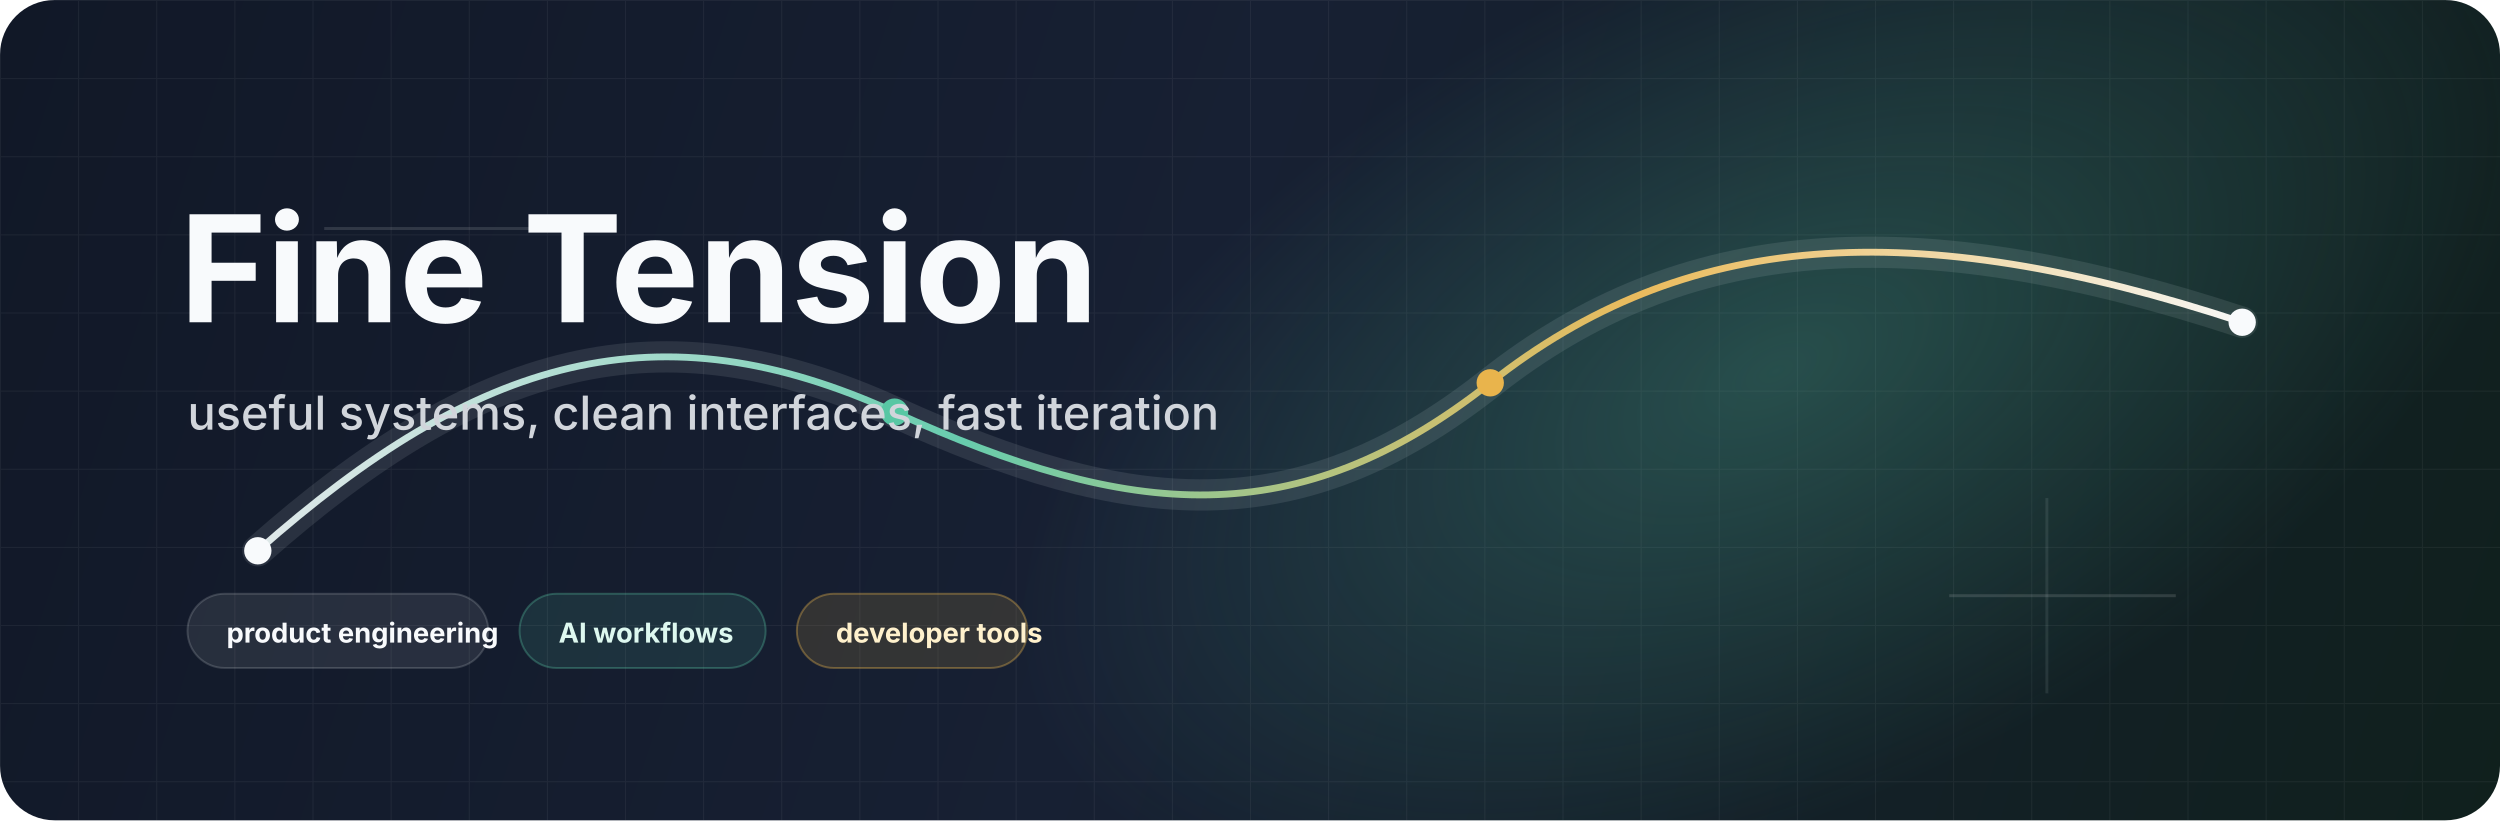
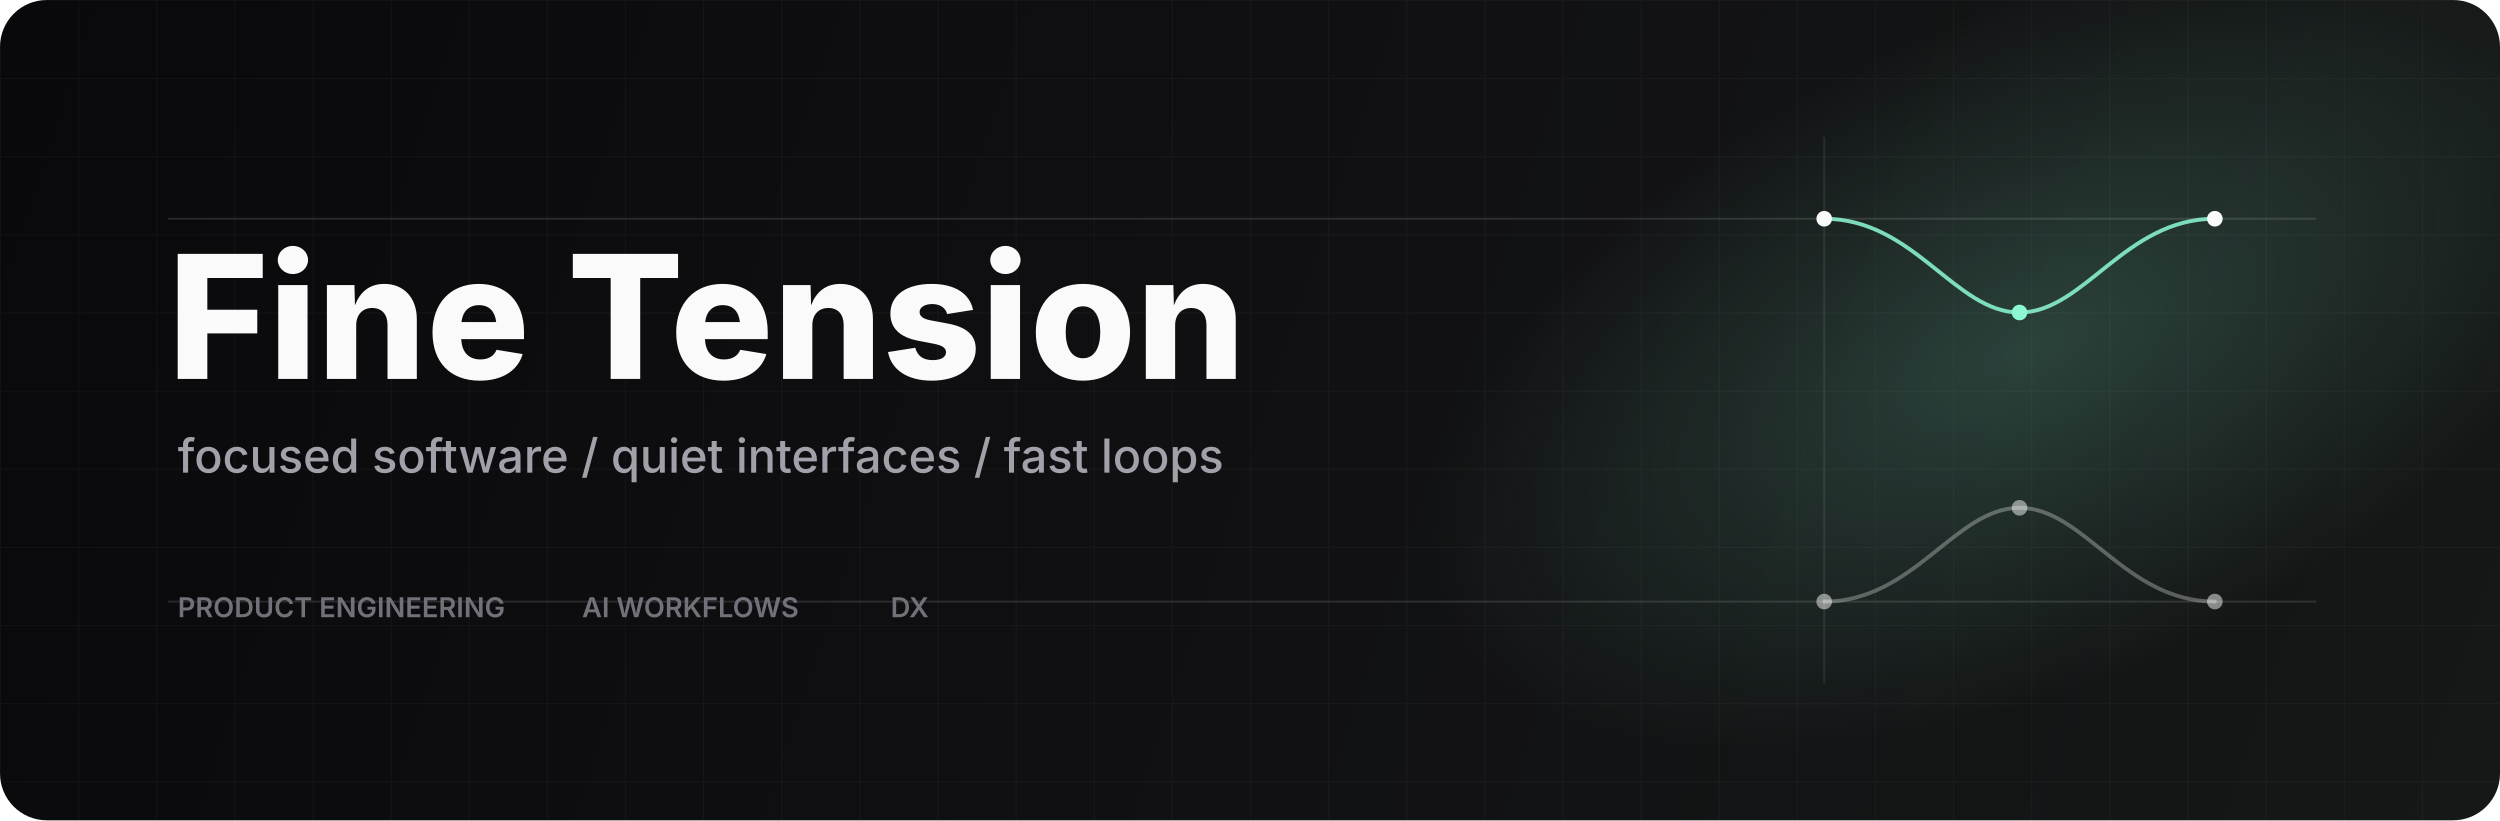
<svg xmlns="http://www.w3.org/2000/svg" width="1280" height="420" viewBox="0 0 1280 420" fill="none" role="img" aria-labelledby="title desc">
  <defs>
    <linearGradient id="bg" x1="0" y1="0" x2="1280" y2="420" gradientUnits="userSpaceOnUse">
-       <stop offset="0" stop-color="#111827" />
-       <stop offset="0.47" stop-color="#172033" />
-       <stop offset="1" stop-color="#10201D" />
+       <stop offset="0" stop-color="#09090B" />
+       <stop offset="0.54" stop-color="#111113" />
+       <stop offset="1" stop-color="#151817" />
    </linearGradient>
-     <linearGradient id="line" x1="160" y1="88" x2="1120" y2="332" gradientUnits="userSpaceOnUse">
-       <stop stop-color="#E5E7EB" />
-       <stop offset="0.36" stop-color="#58C7A4" />
-       <stop offset="0.68" stop-color="#E9B44C" />
-       <stop offset="1" stop-color="#F8FAFC" />
-     </linearGradient>
-     <radialGradient id="glow" cx="0" cy="0" r="1" gradientUnits="userSpaceOnUse" gradientTransform="translate(910 190) rotate(154) scale(420 220)">
-       <stop stop-color="#58C7A4" stop-opacity="0.28" />
-       <stop offset="1" stop-color="#58C7A4" stop-opacity="0" />
+     <radialGradient id="accent" cx="0" cy="0" r="1" gradientUnits="userSpaceOnUse" gradientTransform="translate(1038 178) rotate(155) scale(330 170)">
+       <stop stop-color="#8CF8D2" stop-opacity="0.2" />
+       <stop offset="1" stop-color="#8CF8D2" stop-opacity="0" />
    </radialGradient>
    <pattern id="grid" width="40" height="40" patternUnits="userSpaceOnUse">
-       <path d="M40 0H0V40" stroke="#F8FAFC" stroke-opacity="0.055" stroke-width="1" />
+       <path d="M40 0H0V40" stroke="#FAFAFA" stroke-opacity="0.035" stroke-width="1" />
    </pattern>
  </defs>
-   <rect width="1280" height="420" rx="28" fill="url(#bg)" />
-   <rect width="1280" height="420" rx="28" fill="url(#grid)" />
-   <rect width="1280" height="420" rx="28" fill="url(#glow)" />
-   <path d="M132 282C245 182 337 156 458 211C579 266 664 274 763 196C862 118 978 109 1148 165" stroke="url(#line)" stroke-width="3.5" stroke-linecap="round" />
-   <path d="M132 282C245 182 337 156 458 211C579 266 664 274 763 196C862 118 978 109 1148 165" stroke="#F8FAFC" stroke-opacity="0.1" stroke-width="16" stroke-linecap="round" />
-   <circle cx="132" cy="282" r="7" fill="#F8FAFC" />
-   <circle cx="458" cy="211" r="7" fill="#58C7A4" />
-   <circle cx="763" cy="196" r="7" fill="#E9B44C" />
-   <circle cx="1148" cy="165" r="7" fill="#F8FAFC" />
-   <g opacity="0.72">
-     <path d="M166 117H282" stroke="#F8FAFC" stroke-opacity="0.18" stroke-width="1.5" />
-     <path d="M998 305H1114" stroke="#F8FAFC" stroke-opacity="0.18" stroke-width="1.5" />
-     <path d="M1048 255V355" stroke="#F8FAFC" stroke-opacity="0.12" stroke-width="1.5" />
-   </g>
-   <text x="92" y="165" fill="#F8FAFC" font-family="Inter, ui-sans-serif, system-ui, -apple-system, BlinkMacSystemFont, Segoe UI, sans-serif" font-size="76" font-weight="750" letter-spacing="0">
+   <rect width="1280" height="420" rx="24" fill="url(#bg)" />
+   <rect width="1280" height="420" rx="24" fill="url(#grid)" />
+   <rect width="1280" height="420" rx="24" fill="url(#accent)" />
+   <path d="M86 112H1186" stroke="#FAFAFA" stroke-opacity="0.12" stroke-width="1" />
+   <path d="M86 308H1186" stroke="#FAFAFA" stroke-opacity="0.12" stroke-width="1" />
+   <path d="M934 70V350" stroke="#FAFAFA" stroke-opacity="0.08" stroke-width="1" />
+   <path d="M934 112C980 112 1001 160 1034 160C1067 160 1088 112 1134 112" stroke="#8CF8D2" stroke-opacity="0.86" stroke-width="2" stroke-linecap="round" />
+   <path d="M934 308C980 308 1001 260 1034 260C1067 260 1088 308 1134 308" stroke="#FAFAFA" stroke-opacity="0.3" stroke-width="2" stroke-linecap="round" />
+   <circle cx="934" cy="112" r="4" fill="#FAFAFA" />
+   <circle cx="1034" cy="160" r="4" fill="#8CF8D2" />
+   <circle cx="1134" cy="112" r="4" fill="#FAFAFA" />
+   <circle cx="934" cy="308" r="4" fill="#FAFAFA" fill-opacity="0.5" />
+   <circle cx="1034" cy="260" r="4" fill="#FAFAFA" fill-opacity="0.5" />
+   <circle cx="1134" cy="308" r="4" fill="#FAFAFA" fill-opacity="0.5" />
+   <text x="86" y="194" fill="#FAFAFA" font-family="Inter, ui-sans-serif, system-ui, -apple-system, BlinkMacSystemFont, Segoe UI, sans-serif" font-size="88" font-weight="760" letter-spacing="0">
    Fine Tension
  </text>
-   <text x="96" y="220" fill="#D1D5DB" font-family="Inter, ui-sans-serif, system-ui, -apple-system, BlinkMacSystemFont, Segoe UI, sans-serif" font-size="24" font-weight="450" letter-spacing="0">
-     useful systems, clean interfaces, fast iteration
+   <text x="91" y="242" fill="#A1A1AA" font-family="Inter, ui-sans-serif, system-ui, -apple-system, BlinkMacSystemFont, Segoe UI, sans-serif" font-size="24" font-weight="450" letter-spacing="0">
+     focused software / quiet interfaces / fast loops
  </text>
-   <g transform="translate(96 304)">
-     <rect width="154" height="38" rx="19" fill="#F8FAFC" fill-opacity="0.09" stroke="#F8FAFC" stroke-opacity="0.16" />
-     <text x="20" y="25" fill="#F8FAFC" font-family="Inter, ui-sans-serif, system-ui, sans-serif" font-size="14" font-weight="650">product engineering</text>
-   </g>
-   <g transform="translate(266 304)">
-     <rect width="126" height="38" rx="19" fill="#58C7A4" fill-opacity="0.13" stroke="#58C7A4" stroke-opacity="0.32" />
-     <text x="20" y="25" fill="#DDF8EF" font-family="Inter, ui-sans-serif, system-ui, sans-serif" font-size="14" font-weight="650">AI workflows</text>
-   </g>
-   <g transform="translate(408 304)">
-     <rect width="118" height="38" rx="19" fill="#E9B44C" fill-opacity="0.14" stroke="#E9B44C" stroke-opacity="0.36" />
-     <text x="20" y="25" fill="#FFF1CC" font-family="Inter, ui-sans-serif, system-ui, sans-serif" font-size="14" font-weight="650">developer tools</text>
-   </g>
+   <text x="91" y="316" fill="#71717A" font-family="Inter, ui-sans-serif, system-ui, -apple-system, BlinkMacSystemFont, Segoe UI, sans-serif" font-size="14" font-weight="600" letter-spacing="0">
+     PRODUCT ENGINEERING
+   </text>
+   <text x="298" y="316" fill="#71717A" font-family="Inter, ui-sans-serif, system-ui, -apple-system, BlinkMacSystemFont, Segoe UI, sans-serif" font-size="14" font-weight="600" letter-spacing="0">
+     AI WORKFLOWS
+   </text>
+   <text x="456" y="316" fill="#71717A" font-family="Inter, ui-sans-serif, system-ui, -apple-system, BlinkMacSystemFont, Segoe UI, sans-serif" font-size="14" font-weight="600" letter-spacing="0">
+     DX
+   </text>
</svg>
